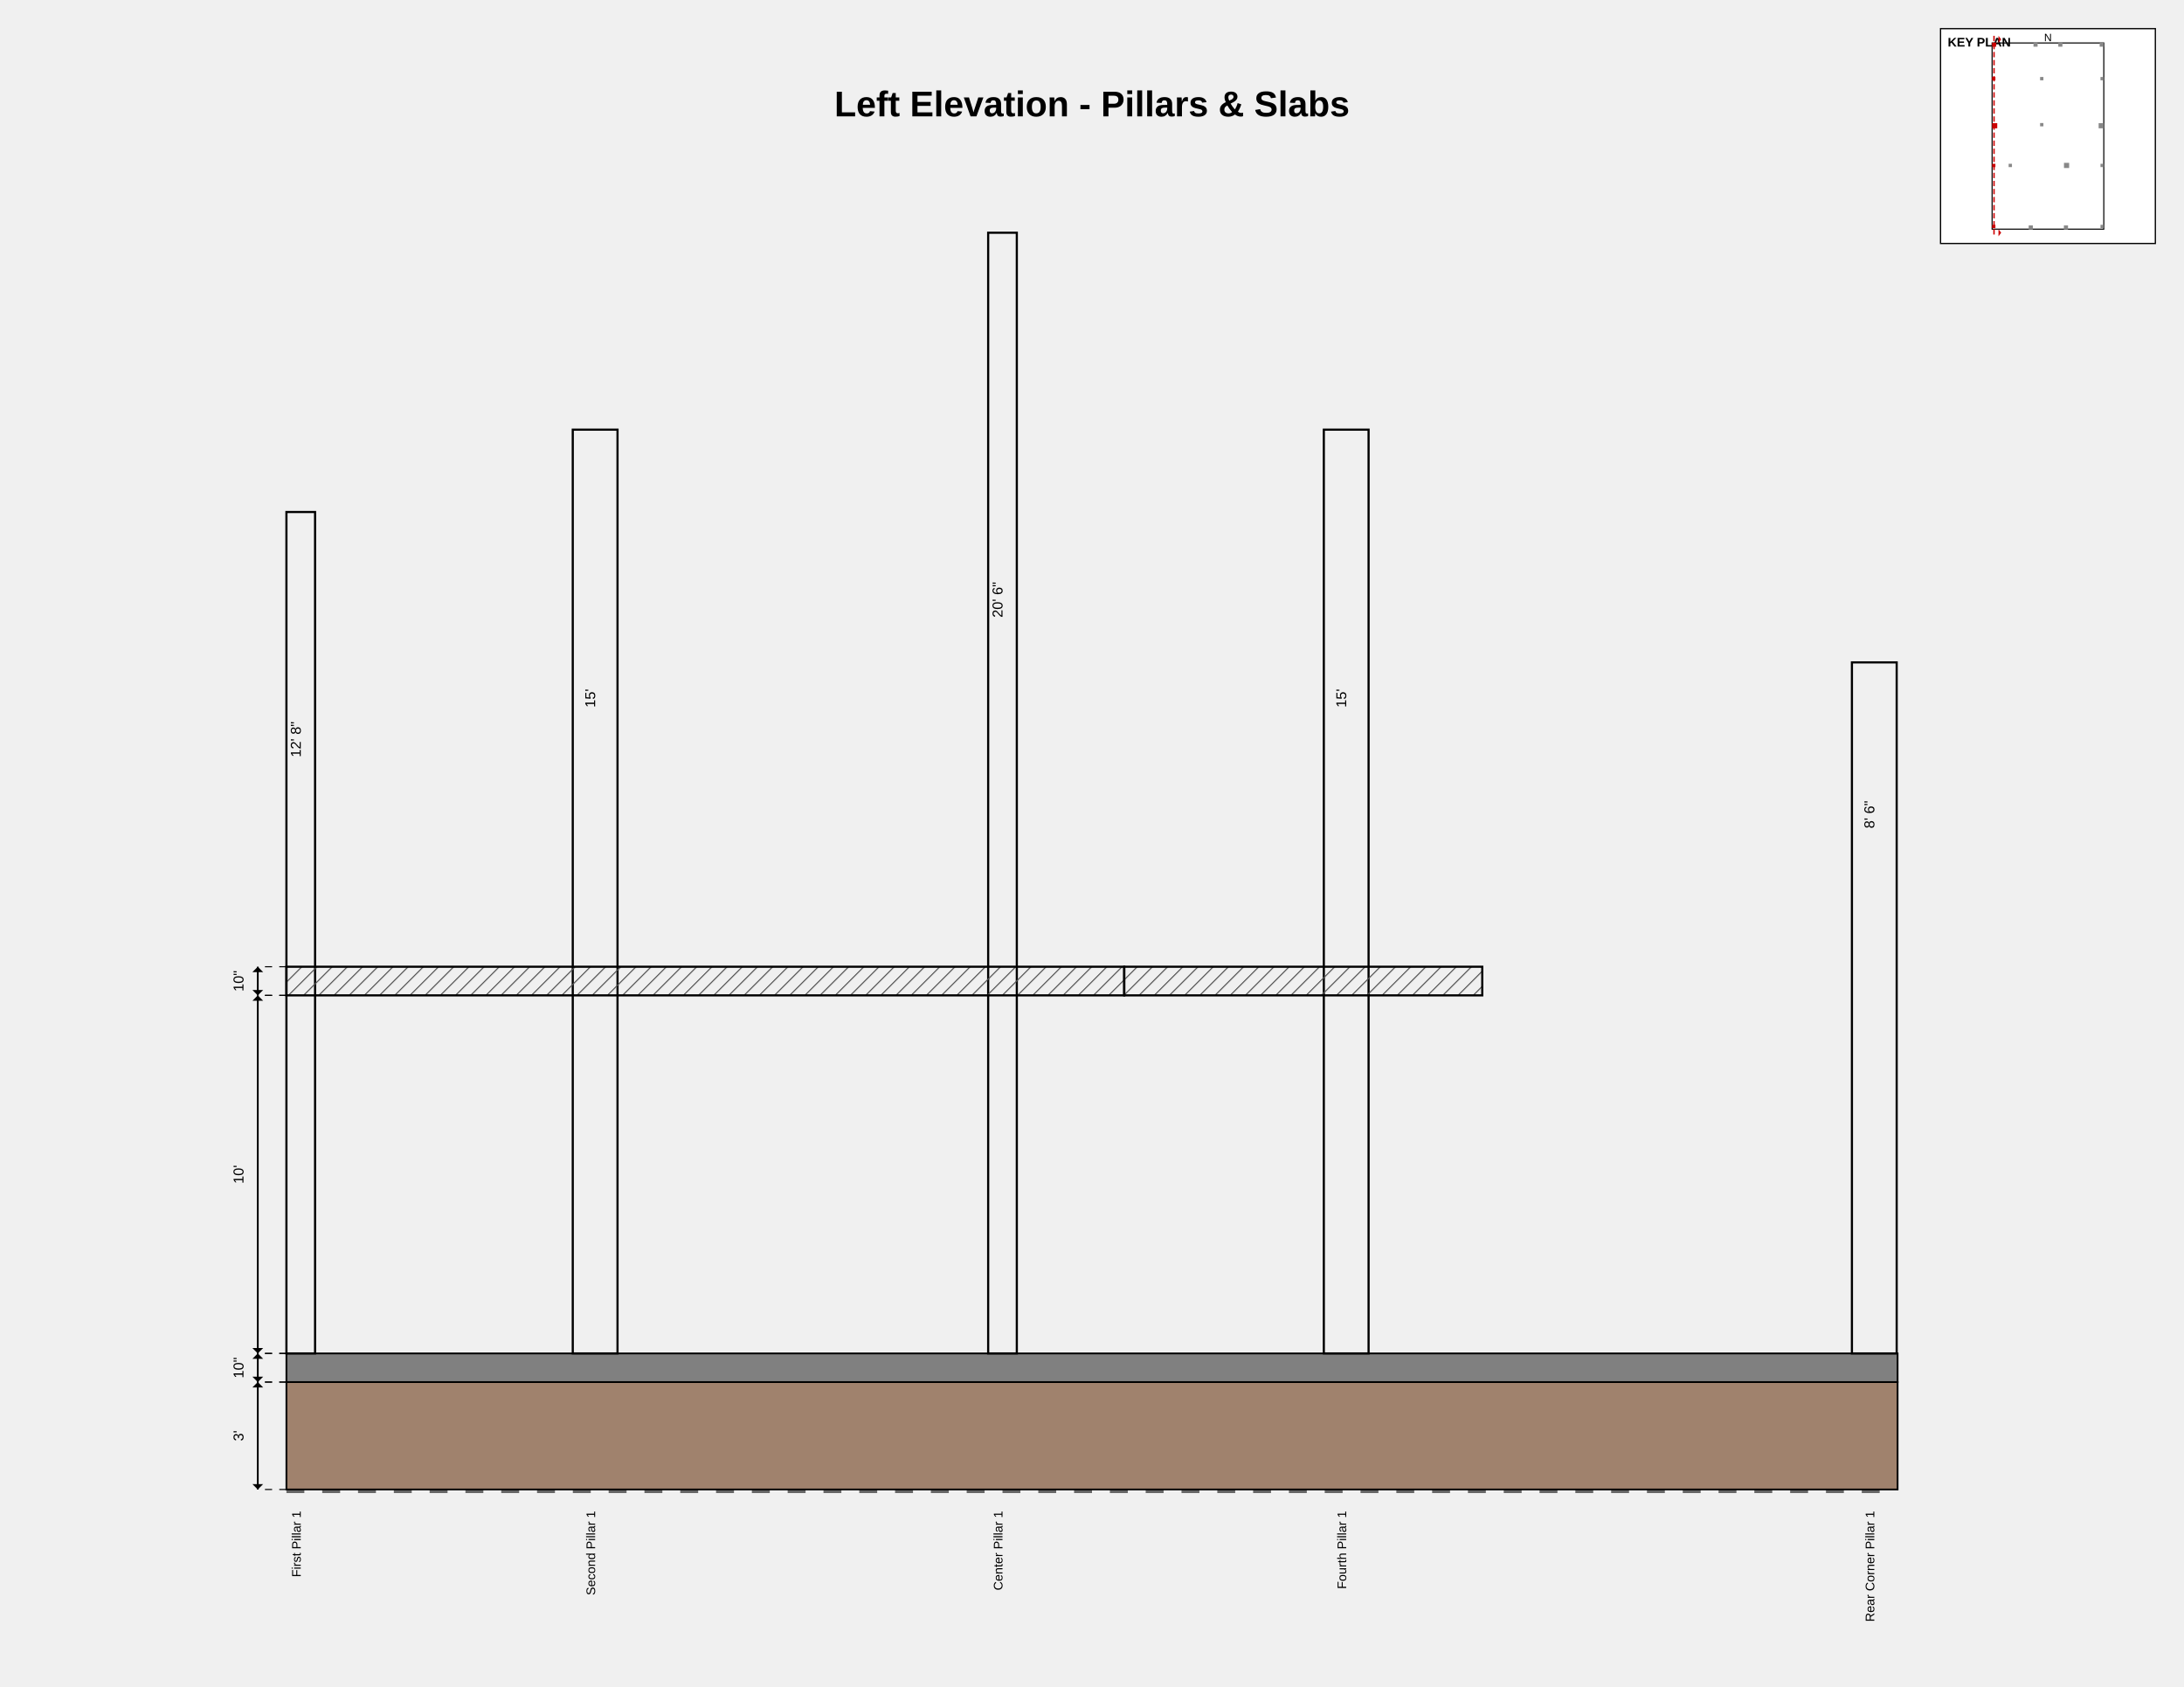
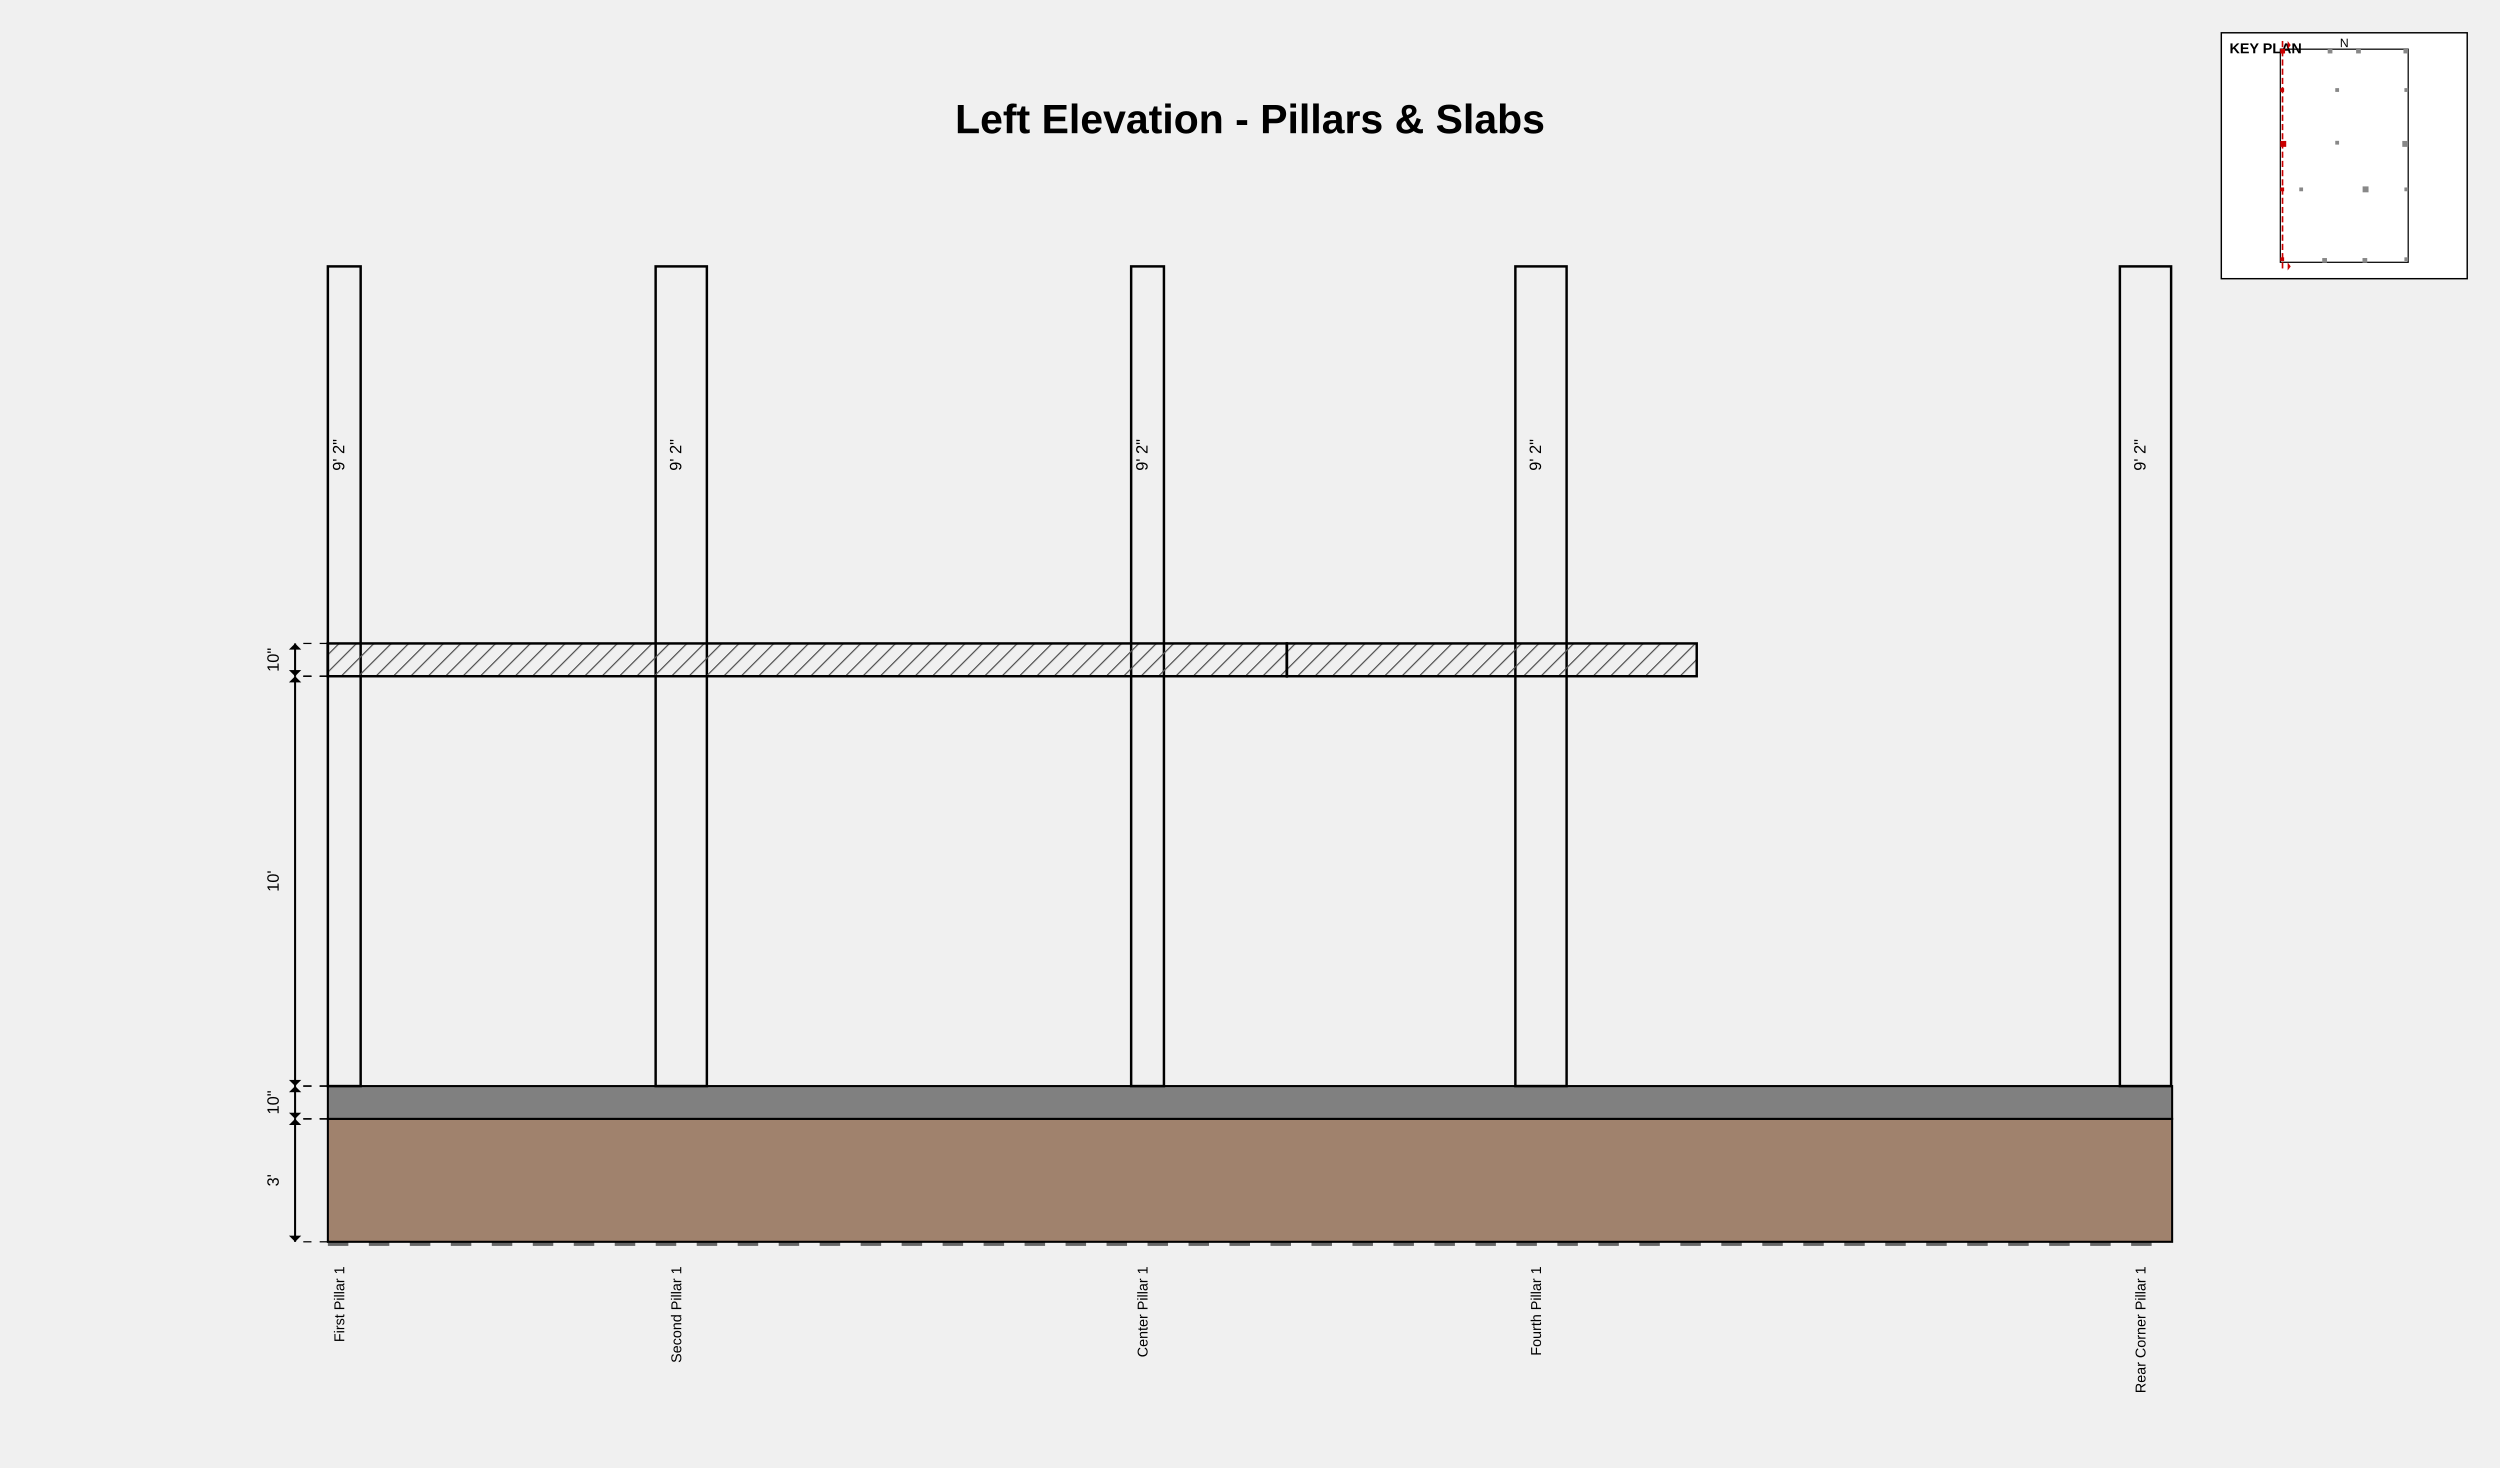
- <svg xmlns="http://www.w3.org/2000/svg" width="1220.0" height="942.0" viewBox="0 0 1220.0 942.0">
+ <svg xmlns="http://www.w3.org/2000/svg" width="1220.0" height="716.0" viewBox="0 0 1220.0 716.0">
  <defs>
    <style>text { font-family: Arial, sans-serif; }</style>
    <pattern id="slab_hatch" patternUnits="userSpaceOnUse" width="3" height="3" patternTransform="rotate(45)">
      <line x1="0" y1="0" x2="0" y2="3" stroke="#555" stroke-width="0.6" />
    </pattern>
  </defs>
  <text x="610.0" y="65" text-anchor="middle" font-size="20" font-weight="bold">Left Elevation - Pillars &amp; Slabs</text>
  <g class="key-plan">
    <rect x="1084.0" y="16" width="120" height="120" fill="#fff" stroke="#000" stroke-width="0.7" />
    <text x="1088.0" y="26" font-size="7" font-weight="bold" fill="#000">KEY PLAN</text>
    <rect x="1112.8" y="24.0" width="62.4" height="104.0" fill="none" stroke="#000" stroke-width="0.6" />
    <rect x="1112.8" y="23.769" width="2.311" height="2.311" fill="#c00" stroke="none" />
    <rect x="1135.911" y="23.769" width="2.311" height="2.311" fill="#888" stroke="none" />
    <rect x="1149.778" y="23.769" width="2.311" height="2.311" fill="#888" stroke="none" />
    <rect x="1172.889" y="23.769" width="2.311" height="2.311" fill="#888" stroke="none" />
    <rect x="1112.8" y="43.003" width="1.849" height="1.849" fill="#c00" stroke="none" />
    <rect x="1139.609" y="43.003" width="1.849" height="1.849" fill="#888" stroke="none" />
    <rect x="1173.351" y="43.003" width="1.849" height="1.849" fill="#888" stroke="none" />
    <rect x="1112.788" y="68.778" width="2.889" height="2.889" fill="#c00" stroke="none" />
    <rect x="1139.609" y="68.72" width="1.849" height="1.849" fill="#888" stroke="none" />
    <rect x="1172.323" y="68.778" width="2.889" height="2.889" fill="#888" stroke="none" />
    <rect x="1112.8" y="91.484" width="1.849" height="1.849" fill="#c00" stroke="none" />
    <rect x="1122.044" y="91.484" width="1.849" height="1.849" fill="#888" stroke="none" />
    <rect x="1152.956" y="90.964" width="2.889" height="2.889" fill="#888" stroke="none" />
    <rect x="1173.351" y="91.484" width="1.849" height="1.849" fill="#888" stroke="none" />
    <rect x="1112.8" y="125.573" width="1.849" height="1.849" fill="#c00" stroke="none" />
    <rect x="1133.253" y="125.92" width="2.311" height="2.311" fill="#888" stroke="none" />
    <rect x="1152.898" y="125.92" width="2.311" height="2.311" fill="#888" stroke="none" />
    <rect x="1173.351" y="125.573" width="1.849" height="1.849" fill="#888" stroke="none" />
    <line x1="1113.872" y1="20.0" x2="1113.872" y2="132.0" stroke="#c00" stroke-width="0.8" stroke-dasharray="3,1.5" />
    <polygon points="1117.872,22.0 1116.372,20.0 1116.372,24.0" fill="#c00" />
    <polygon points="1117.872,130.0 1116.372,128.0 1116.372,132.0" fill="#c00" />
    <text x="1144.0" y="23.0" font-size="6" text-anchor="middle" fill="#000">N</text>
  </g>
  <g transform="translate(160, 90) scale(2.0)">
-     <line x1="0" y1="371" x2="450" y2="371" stroke="#666" stroke-width="2" stroke-dasharray="5,5" />
-     <rect x="0" y="341" width="450" height="30" fill="#A0826D" stroke="#000" stroke-width="0.5" />
-     <rect x="0" y="333" width="450" height="8" fill="#808080" stroke="#000" stroke-width="0.5" />
-     <rect x="79.975" y="75" width="12.5" height="258" fill="none" stroke="#000" stroke-width="0.6" />
-     <rect x="289.75" y="75" width="12.5" height="258" fill="none" stroke="#000" stroke-width="0.6" />
-     <rect x="437.25" y="140" width="12.5" height="193" fill="none" stroke="#000" stroke-width="0.6" />
-     <rect x="0.0" y="98" width="8" height="235" fill="none" stroke="#000" stroke-width="0.6" />
-     <rect x="196.0" y="20" width="8" height="313" fill="none" stroke="#000" stroke-width="0.6" />
-     <rect x="0" y="225.0" width="234" height="8" fill="url(#slab_hatch)" stroke="#000" stroke-width="0.6" />
-     <rect x="234" y="225.0" width="100" height="8" fill="url(#slab_hatch)" stroke="#000" stroke-width="0.6" />
-     <text x="86.225" y="150.0" text-anchor="middle" font-size="4.0" fill="#000" transform="rotate(-90 86.225 150.0)">15'</text>
-     <text x="296.0" y="150.0" text-anchor="middle" font-size="4.0" fill="#000" transform="rotate(-90 296.0 150.0)">15'</text>
-     <text x="443.5" y="182.5" text-anchor="middle" font-size="4.0" fill="#000" transform="rotate(-90 443.5 182.5)">8' 6"</text>
-     <text x="4.0" y="161.5" text-anchor="middle" font-size="4.0" fill="#000" transform="rotate(-90 4.0 161.5)">12' 8"</text>
-     <text x="200.0" y="122.5" text-anchor="middle" font-size="4.0" fill="#000" transform="rotate(-90 200.0 122.5)">20' 6"</text>
-     <text x="86.225" y="377" text-anchor="end" font-size="3.5" fill="#000" transform="rotate(-90 86.225 377)">Second Pillar 1</text>
-     <text x="296.0" y="377" text-anchor="end" font-size="3.5" fill="#000" transform="rotate(-90 296.0 377)">Fourth Pillar 1</text>
-     <text x="443.5" y="377" text-anchor="end" font-size="3.5" fill="#000" transform="rotate(-90 443.5 377)">Rear Corner Pillar 1</text>
-     <text x="4.0" y="377" text-anchor="end" font-size="3.5" fill="#000" transform="rotate(-90 4.0 377)">First Pillar 1</text>
-     <text x="200.0" y="377" text-anchor="end" font-size="3.5" fill="#000" transform="rotate(-90 200.0 377)">Center Pillar 1</text>
-     <line x1="0" y1="371" x2="-8" y2="371" stroke="#000" stroke-width="0.3" stroke-dasharray="2,2" />
-     <line x1="0" y1="341" x2="-8" y2="341" stroke="#000" stroke-width="0.3" stroke-dasharray="2,2" />
-     <line x1="-8" y1="371" x2="-8" y2="341" stroke="#000" stroke-width="0.5" />
-     <polygon points="-8,371 -9.5,369.5 -6.5,369.5" fill="#000" />
-     <polygon points="-8,341 -9.5,342.5 -6.5,342.5" fill="#000" />
-     <text x="-12" y="356.0" text-anchor="middle" font-size="4" fill="#000" transform="rotate(-90 -12 356.0)">3'</text>
-     <line x1="0" y1="341" x2="-8" y2="341" stroke="#000" stroke-width="0.3" stroke-dasharray="2,2" />
-     <line x1="0" y1="333" x2="-8" y2="333" stroke="#000" stroke-width="0.3" stroke-dasharray="2,2" />
-     <line x1="-8" y1="341" x2="-8" y2="333" stroke="#000" stroke-width="0.5" />
-     <polygon points="-8,341 -9.5,339.5 -6.5,339.5" fill="#000" />
-     <polygon points="-8,333 -9.5,334.5 -6.5,334.5" fill="#000" />
-     <text x="-12" y="337.0" text-anchor="middle" font-size="4" fill="#000" transform="rotate(-90 -12 337.0)">10"</text>
-     <line x1="0" y1="333" x2="-8" y2="333" stroke="#000" stroke-width="0.3" stroke-dasharray="2,2" />
-     <line x1="0" y1="233.0" x2="-8" y2="233.0" stroke="#000" stroke-width="0.3" stroke-dasharray="2,2" />
-     <line x1="-8" y1="333" x2="-8" y2="233.0" stroke="#000" stroke-width="0.5" />
-     <polygon points="-8,333 -9.5,331.5 -6.5,331.5" fill="#000" />
-     <polygon points="-8,233.0 -9.5,234.5 -6.5,234.5" fill="#000" />
-     <text x="-12" y="283.0" text-anchor="middle" font-size="4" fill="#000" transform="rotate(-90 -12 283.0)">10'</text>
-     <line x1="0" y1="233.0" x2="-8" y2="233.0" stroke="#000" stroke-width="0.3" stroke-dasharray="2,2" />
-     <line x1="0" y1="225.0" x2="-8" y2="225.0" stroke="#000" stroke-width="0.3" stroke-dasharray="2,2" />
-     <line x1="-8" y1="233.0" x2="-8" y2="225.0" stroke="#000" stroke-width="0.5" />
-     <polygon points="-8,233.0 -9.5,231.5 -6.5,231.5" fill="#000" />
-     <polygon points="-8,225.0 -9.5,226.5 -6.5,226.5" fill="#000" />
-     <text x="-12" y="229.0" text-anchor="middle" font-size="4" fill="#000" transform="rotate(-90 -12 229.0)">10"</text>
+     <line x1="0" y1="258" x2="450" y2="258" stroke="#666" stroke-width="2" stroke-dasharray="5,5" />
+     <rect x="0" y="228" width="450" height="30" fill="#A0826D" stroke="#000" stroke-width="0.5" />
+     <rect x="0" y="220" width="450" height="8" fill="#808080" stroke="#000" stroke-width="0.5" />
+     <rect x="79.975" y="20" width="12.5" height="200" fill="none" stroke="#000" stroke-width="0.6" />
+     <rect x="289.75" y="20" width="12.5" height="200" fill="none" stroke="#000" stroke-width="0.6" />
+     <rect x="437.25" y="20" width="12.5" height="200" fill="none" stroke="#000" stroke-width="0.6" />
+     <rect x="0.0" y="20" width="8" height="200" fill="none" stroke="#000" stroke-width="0.6" />
+     <rect x="196.0" y="20" width="8" height="200" fill="none" stroke="#000" stroke-width="0.6" />
+     <rect x="0" y="112.0" width="234" height="8" fill="url(#slab_hatch)" stroke="#000" stroke-width="0.6" />
+     <rect x="234" y="112.0" width="100" height="8" fill="url(#slab_hatch)" stroke="#000" stroke-width="0.6" />
+     <text x="86.225" y="66.0" text-anchor="middle" font-size="4.0" fill="#000" transform="rotate(-90 86.225 66.0)">9' 2"</text>
+     <text x="296.0" y="66.0" text-anchor="middle" font-size="4.0" fill="#000" transform="rotate(-90 296.0 66.0)">9' 2"</text>
+     <text x="443.5" y="66.0" text-anchor="middle" font-size="4.0" fill="#000" transform="rotate(-90 443.5 66.0)">9' 2"</text>
+     <text x="4.0" y="66.0" text-anchor="middle" font-size="4.0" fill="#000" transform="rotate(-90 4.0 66.0)">9' 2"</text>
+     <text x="200.0" y="66.0" text-anchor="middle" font-size="4.0" fill="#000" transform="rotate(-90 200.0 66.0)">9' 2"</text>
+     <text x="86.225" y="264" text-anchor="end" font-size="3.5" fill="#000" transform="rotate(-90 86.225 264)">Second Pillar 1</text>
+     <text x="296.0" y="264" text-anchor="end" font-size="3.5" fill="#000" transform="rotate(-90 296.0 264)">Fourth Pillar 1</text>
+     <text x="443.5" y="264" text-anchor="end" font-size="3.5" fill="#000" transform="rotate(-90 443.5 264)">Rear Corner Pillar 1</text>
+     <text x="4.0" y="264" text-anchor="end" font-size="3.5" fill="#000" transform="rotate(-90 4.0 264)">First Pillar 1</text>
+     <text x="200.0" y="264" text-anchor="end" font-size="3.5" fill="#000" transform="rotate(-90 200.0 264)">Center Pillar 1</text>
+     <line x1="0" y1="258" x2="-8" y2="258" stroke="#000" stroke-width="0.3" stroke-dasharray="2,2" />
+     <line x1="0" y1="228" x2="-8" y2="228" stroke="#000" stroke-width="0.3" stroke-dasharray="2,2" />
+     <line x1="-8" y1="258" x2="-8" y2="228" stroke="#000" stroke-width="0.5" />
+     <polygon points="-8,258 -9.5,256.5 -6.5,256.5" fill="#000" />
+     <polygon points="-8,228 -9.5,229.5 -6.5,229.5" fill="#000" />
+     <text x="-12" y="243.0" text-anchor="middle" font-size="4" fill="#000" transform="rotate(-90 -12 243.0)">3'</text>
+     <line x1="0" y1="228" x2="-8" y2="228" stroke="#000" stroke-width="0.3" stroke-dasharray="2,2" />
+     <line x1="0" y1="220" x2="-8" y2="220" stroke="#000" stroke-width="0.3" stroke-dasharray="2,2" />
+     <line x1="-8" y1="228" x2="-8" y2="220" stroke="#000" stroke-width="0.5" />
+     <polygon points="-8,228 -9.5,226.5 -6.5,226.5" fill="#000" />
+     <polygon points="-8,220 -9.5,221.5 -6.5,221.5" fill="#000" />
+     <text x="-12" y="224.0" text-anchor="middle" font-size="4" fill="#000" transform="rotate(-90 -12 224.0)">10"</text>
+     <line x1="0" y1="220" x2="-8" y2="220" stroke="#000" stroke-width="0.3" stroke-dasharray="2,2" />
+     <line x1="0" y1="120.0" x2="-8" y2="120.0" stroke="#000" stroke-width="0.3" stroke-dasharray="2,2" />
+     <line x1="-8" y1="220" x2="-8" y2="120.0" stroke="#000" stroke-width="0.5" />
+     <polygon points="-8,220 -9.5,218.5 -6.5,218.5" fill="#000" />
+     <polygon points="-8,120.0 -9.5,121.5 -6.5,121.5" fill="#000" />
+     <text x="-12" y="170.0" text-anchor="middle" font-size="4" fill="#000" transform="rotate(-90 -12 170.0)">10'</text>
+     <line x1="0" y1="120.0" x2="-8" y2="120.0" stroke="#000" stroke-width="0.3" stroke-dasharray="2,2" />
+     <line x1="0" y1="112.0" x2="-8" y2="112.0" stroke="#000" stroke-width="0.3" stroke-dasharray="2,2" />
+     <line x1="-8" y1="120.0" x2="-8" y2="112.0" stroke="#000" stroke-width="0.5" />
+     <polygon points="-8,120.0 -9.5,118.5 -6.5,118.5" fill="#000" />
+     <polygon points="-8,112.0 -9.5,113.5 -6.5,113.5" fill="#000" />
+     <text x="-12" y="116.0" text-anchor="middle" font-size="4" fill="#000" transform="rotate(-90 -12 116.0)">10"</text>
  </g>
</svg>
